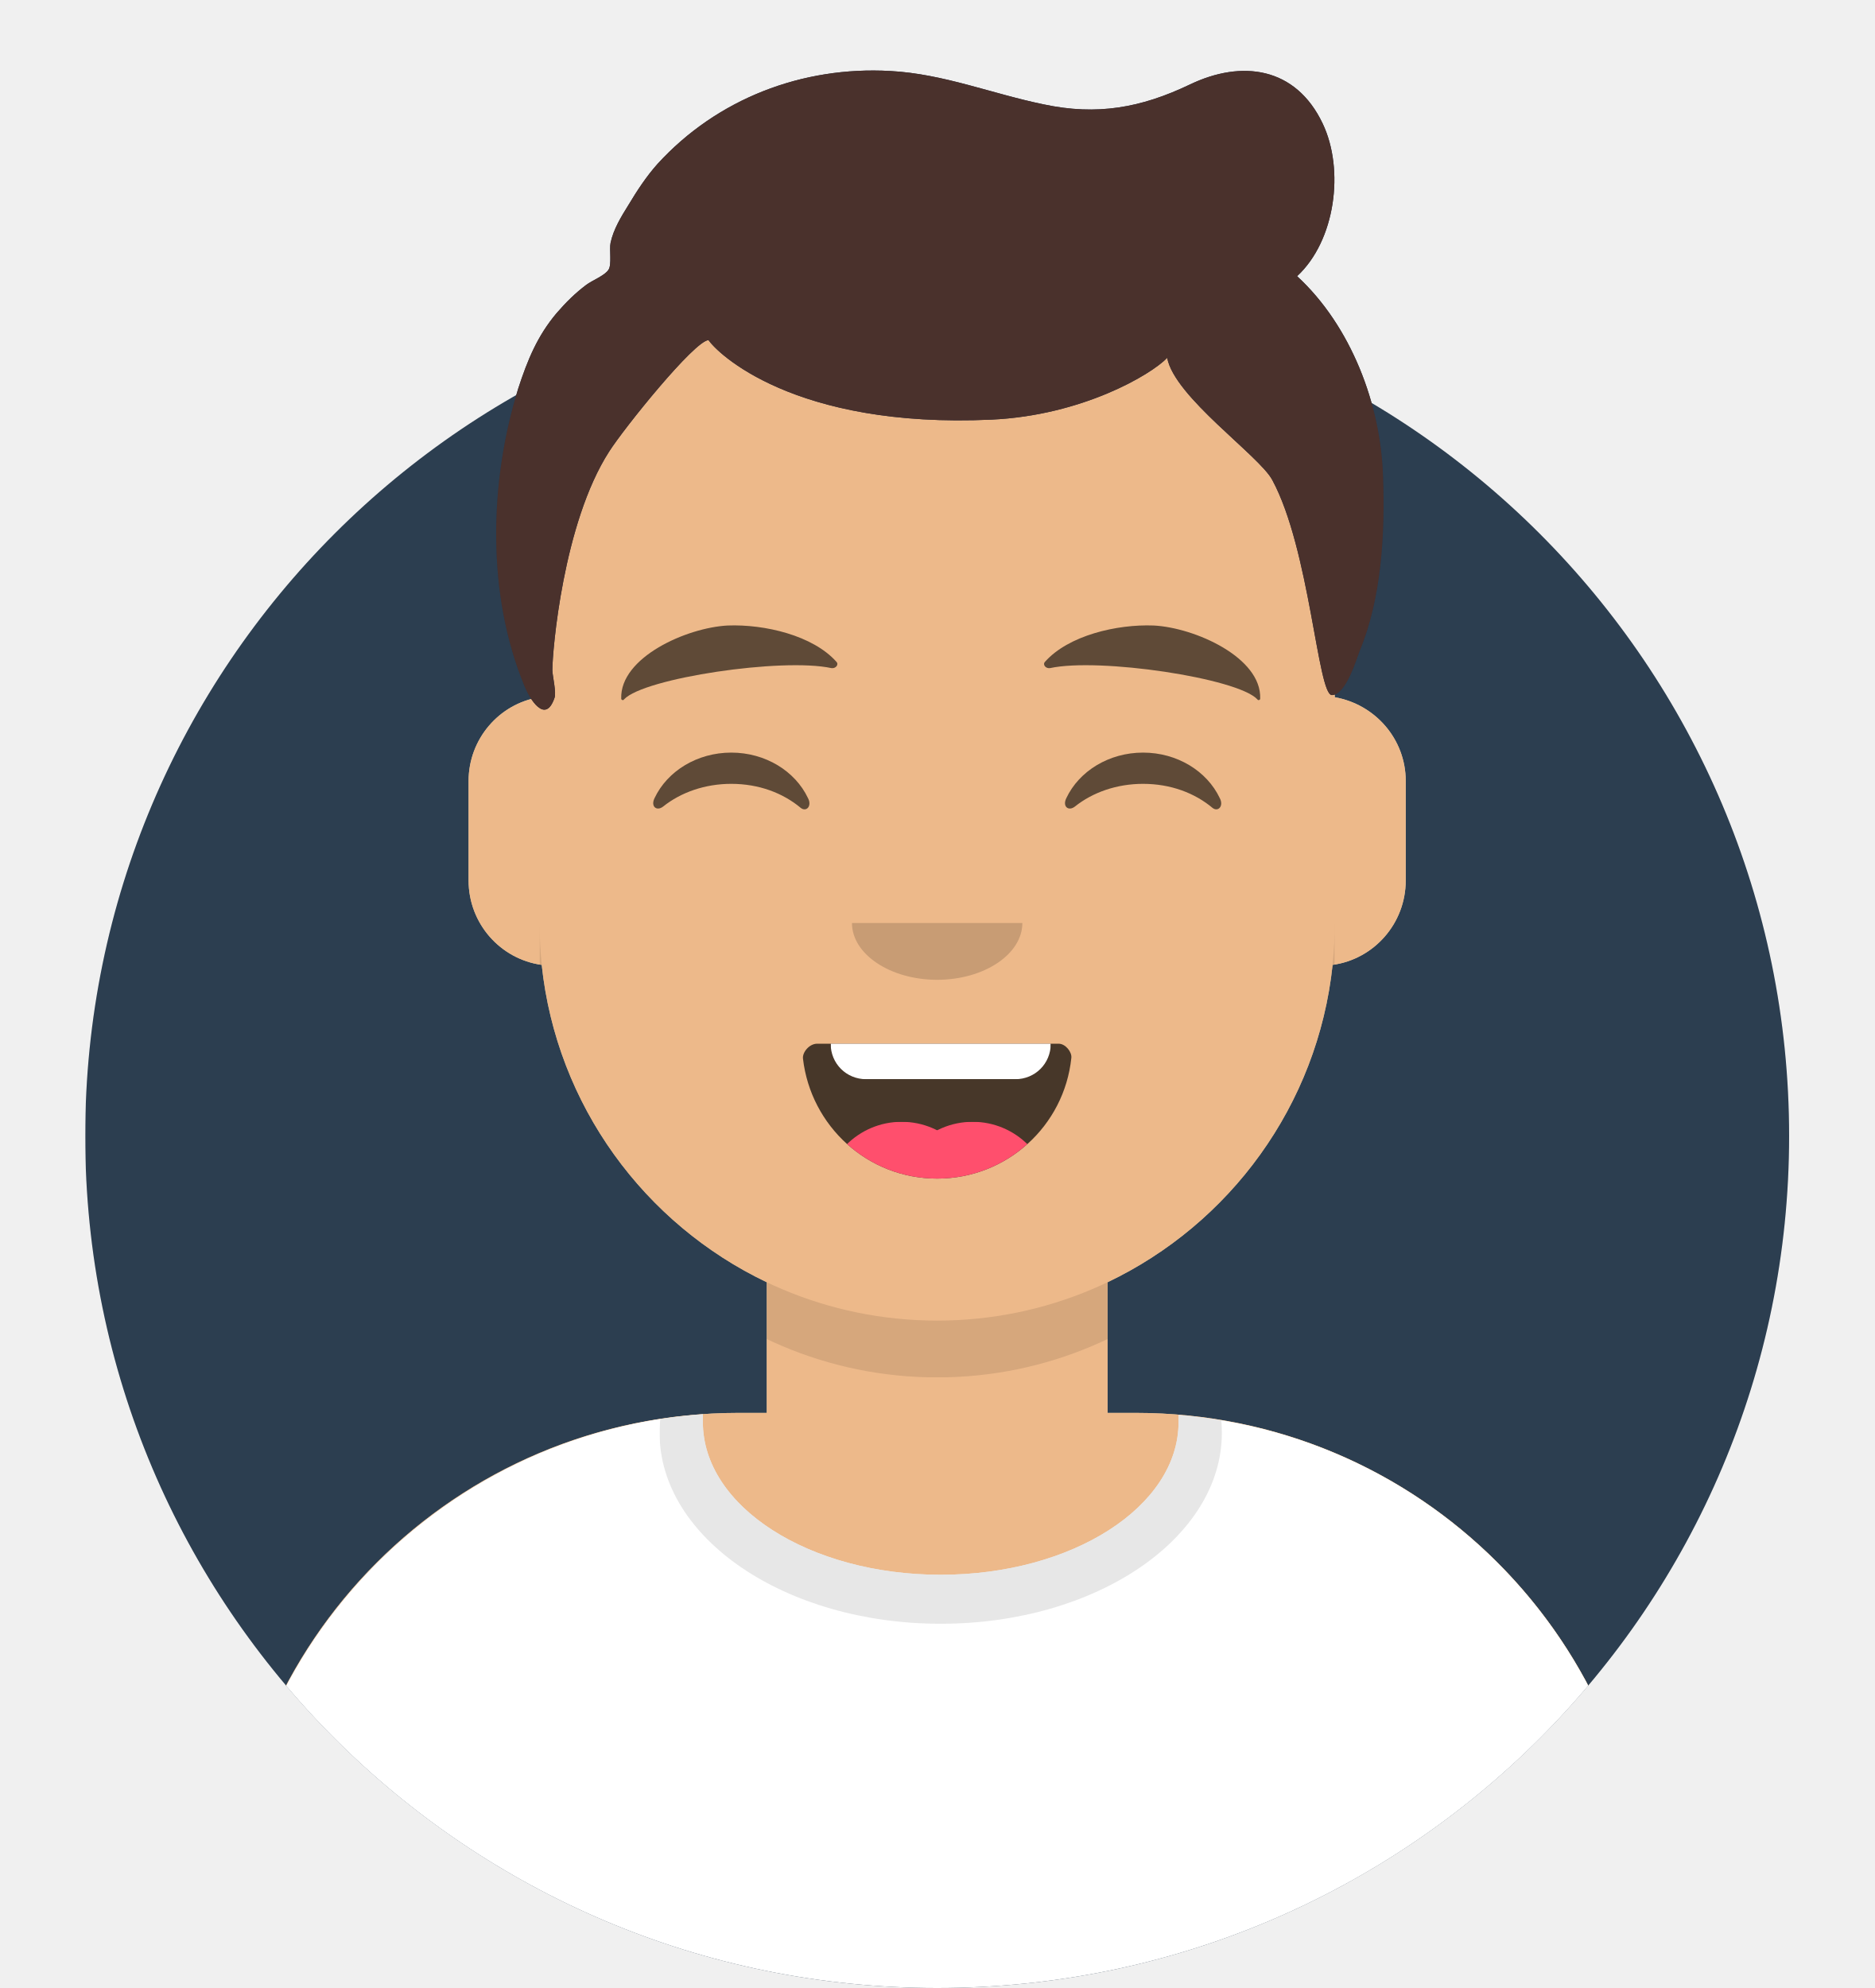
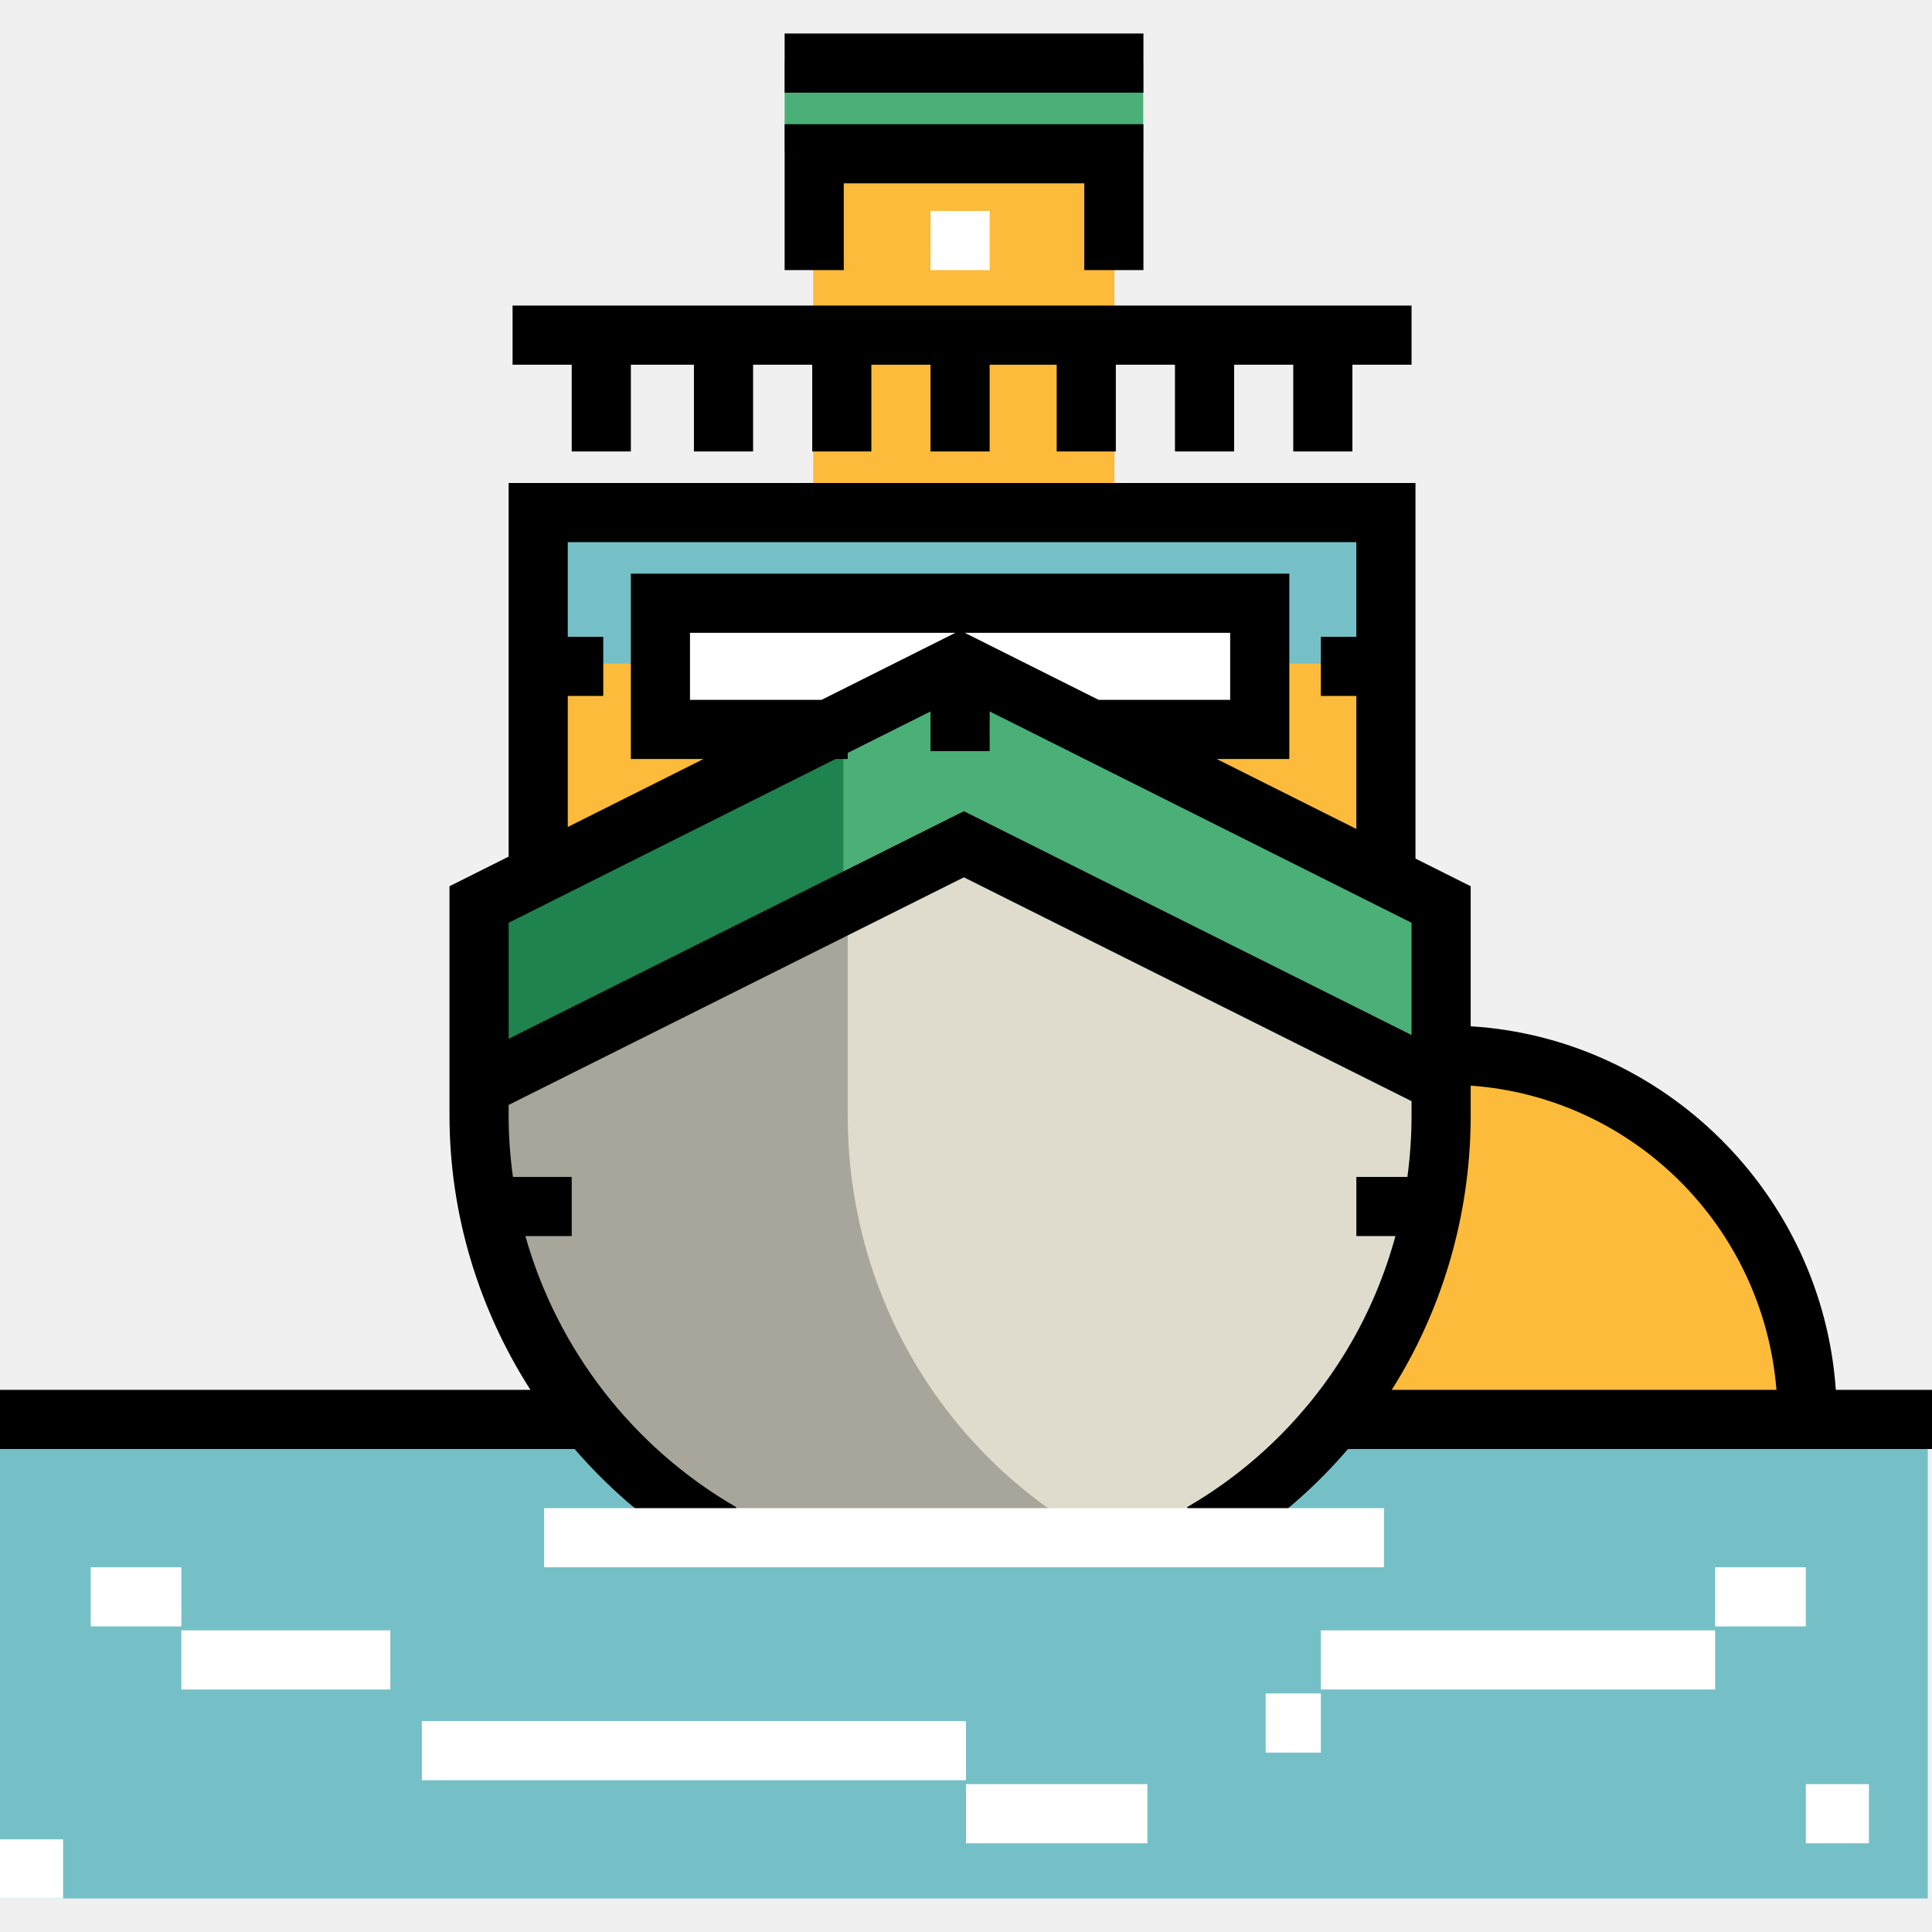
- <svg xmlns="http://www.w3.org/2000/svg" version="1.1" id="Layer_1" x="0px" y="0px" viewBox="0 0 264 280" style="enable-background:new 0 0 264 280;" xml:space="preserve">
-   <style type="text/css">
- 	.st0{fill-rule:evenodd;clip-rule:evenodd;fill:#E6E6E6;}
- 	.st1{filter:url(#Adobe_OpacityMaskFilter);}
- 	.st2{fill-rule:evenodd;clip-rule:evenodd;fill:#FFFFFF;}
- 	.st3{mask:url(#mask-2_1_);}
- 	.st4{fill-rule:evenodd;clip-rule:evenodd;fill:#2C3E50;}
- 	.st5{filter:url(#Adobe_OpacityMaskFilter_1_);}
- 	.st6{mask:url(#mask-4_1_);}
- 	.st7{fill-rule:evenodd;clip-rule:evenodd;fill:#D0C6AC;}
- 	.st8{filter:url(#Adobe_OpacityMaskFilter_2_);}
- 	.st9{mask:url(#mask-6_1_);}
- 	.st10{fill-rule:evenodd;clip-rule:evenodd;fill:#EDB98A;}
- 	.st11{filter:url(#Adobe_OpacityMaskFilter_3_);}
- 	.st12{mask:url(#mask-6_2_);fill-rule:evenodd;clip-rule:evenodd;fill-opacity:0.1;}
- 	.st13{filter:url(#Adobe_OpacityMaskFilter_4_);}
- 	.st14{mask:url(#react-mask-952_1_);}
- 	.st15{filter:url(#Adobe_OpacityMaskFilter_5_);}
- 	.st16{opacity:0.6;mask:url(#react-mask-952_2_);}
- 	.st17{fill-rule:evenodd;clip-rule:evenodd;fill-opacity:0.16;}
- 	.st18{fill-rule:evenodd;clip-rule:evenodd;fill-opacity:0.7;}
- 	.st19{filter:url(#Adobe_OpacityMaskFilter_6_);}
- 	.st20{mask:url(#react-mask-934_1_);fill-rule:evenodd;clip-rule:evenodd;fill:#FFFFFF;}
- 	.st21{filter:url(#Adobe_OpacityMaskFilter_7_);}
- 	.st22{mask:url(#react-mask-934_2_);}
- 	.st23{fill-rule:evenodd;clip-rule:evenodd;fill:#FF4F6D;}
- 	.st24{fill-rule:evenodd;clip-rule:evenodd;fill-opacity:0.6;}
- 	.st25{filter:url(#Adobe_OpacityMaskFilter_8_);}
- 	.st26{mask:url(#react-mask-925_1_);}
- 	.st27{fill-rule:evenodd;clip-rule:evenodd;fill:#28354B;}
- 	.st28{filter:url(#Adobe_OpacityMaskFilter_9_);}
- 	.st29{mask:url(#react-mask-924_1_);}
- 	.st30{fill-rule:evenodd;clip-rule:evenodd;fill:#4A312C;}
- </style>
+ <svg xmlns="http://www.w3.org/2000/svg" version="1.1" id="Layer_1" x="0px" y="0px" viewBox="0 0 512 512" style="enable-background:new 0 0 512 512;" xml:space="preserve">
+   <rect x="207.935" y="16.196" style="fill:#4BAF78;" width="95.033" height="23.947" />
  <g>
-     <g transform="translate(-825, -1100)">
-       <g transform="translate(825, 1100)">
-         <g id="Circle" transform="translate(12, 40)">
-           <g id="Circle-Background">
-             <circle class="st0" cx="120" cy="120" r="120" />
-           </g>
-           <defs>
-             <filter id="Adobe_OpacityMaskFilter" filterUnits="userSpaceOnUse" x="0" y="0" width="240" height="240">
-               <feColorMatrix type="matrix" values="1 0 0 0 0  0 1 0 0 0  0 0 1 0 0  0 0 0 1 0" />
-             </filter>
-           </defs>
-           <mask maskUnits="userSpaceOnUse" x="0" y="0" width="240" height="240" id="mask-2_1_">
-             <g class="st1">
-               <circle id="path-1_1_" class="st2" cx="120" cy="120" r="120" />
-             </g>
-           </mask>
-           <g class="st3">
-             <rect class="st4" width="240" height="240" />
-           </g>
-         </g>
-         <g id="Mask">
- 			</g>
-         <defs>
-           <filter id="Adobe_OpacityMaskFilter_1_" filterUnits="userSpaceOnUse" x="-1" y="0" width="265" height="280">
-             <feColorMatrix type="matrix" values="1 0 0 0 0  0 1 0 0 0  0 0 1 0 0  0 0 0 1 0" />
-           </filter>
-         </defs>
-         <mask maskUnits="userSpaceOnUse" x="-1" y="0" width="265" height="280" id="mask-4_1_">
-           <g class="st5">
-             <path id="path-3_1_" class="st2" d="M12,160c0,66.3,53.7,120,120,120s120-53.7,120-120h12V0H0v160H12z" />
-           </g>
-         </mask>
-         <g id="Avataaar" class="st6">
-           <g id="Body" transform="translate(32, 36)">
-             <g>
-               <path class="st7" d="M124,144.6V163h4l0,0c39.8,0,72,32.2,72,72v9H0v-9c0-39.8,32.2-72,72-72l0,0h4v-18.4        c-17.2-8.2-29.6-24.9-31.7-44.7C38.5,99.1,34,94.1,34,88V74c0-5.9,4.3-10.9,10-11.8V56l0,0c0-30.9,25.1-56,56-56l0,0l0,0        c30.9,0,56,25.1,56,56v6.2c5.7,1,10,5.9,10,11.8v14c0,6.1-4.5,11.1-10.3,11.9C153.6,119.7,141.2,136.4,124,144.6z" />
-             </g>
-             <defs>
-               <filter id="Adobe_OpacityMaskFilter_2_" filterUnits="userSpaceOnUse" x="-32" y="0" width="264" height="244">
-                 <feColorMatrix type="matrix" values="1 0 0 0 0  0 1 0 0 0  0 0 1 0 0  0 0 0 1 0" />
-               </filter>
-             </defs>
-             <mask maskUnits="userSpaceOnUse" x="-32" y="0" width="264" height="244" id="mask-6_1_">
-               <g class="st8">
-                 <path id="path-5_1_" class="st2" d="M124,144.6V163h4l0,0c39.8,0,72,32.2,72,72v9H0v-9c0-39.8,32.2-72,72-72l0,0h4v-18.4         c-17.2-8.2-29.6-24.9-31.7-44.7C38.5,99.1,34,94.1,34,88V74c0-5.9,4.3-10.9,10-11.8V56l0,0c0-30.9,25.1-56,56-56l0,0l0,0         c30.9,0,56,25.1,56,56v6.2c5.7,1,10,5.9,10,11.8v14c0,6.1-4.5,11.1-10.3,11.9C153.6,119.7,141.2,136.4,124,144.6z" />
-               </g>
-             </mask>
-             <g class="st9">
-               <g id="Color" transform="translate(-32, 0)">
-                 <rect class="st10" width="264" height="244" />
-               </g>
-             </g>
-             <defs>
-               <filter id="Adobe_OpacityMaskFilter_3_" filterUnits="userSpaceOnUse" x="44" y="79" width="112" height="79">
-                 <feColorMatrix type="matrix" values="1 0 0 0 0  0 1 0 0 0  0 0 1 0 0  0 0 0 1 0" />
-               </filter>
-             </defs>
-             <mask maskUnits="userSpaceOnUse" x="44" y="79" width="112" height="79" id="mask-6_2_">
-               <g class="st11">
-                 <path id="path-5_2_" class="st2" d="M124,144.6V163h4l0,0c39.8,0,72,32.2,72,72v9H0v-9c0-39.8,32.2-72,72-72l0,0h4v-18.4         c-17.2-8.2-29.6-24.9-31.7-44.7C38.5,99.1,34,94.1,34,88V74c0-5.9,4.3-10.9,10-11.8V56l0,0c0-30.9,25.1-56,56-56l0,0l0,0         c30.9,0,56,25.1,56,56v6.2c5.7,1,10,5.9,10,11.8v14c0,6.1-4.5,11.1-10.3,11.9C153.6,119.7,141.2,136.4,124,144.6z" />
-               </g>
-             </mask>
-             <path id="Neck-Shadow" class="st12" d="M156,79v23c0,30.9-25.1,56-56,56s-56-25.1-56-56V79v15c0,30.9,25.1,56,56,56       s56-25.1,56-56V79z" />
-           </g>
-           <g transform="translate(0, 170)">
-             <g id="Clothes">
-               <path class="st0" d="M166,29.3c37,3,66,34,66,71.8v8.9H32v-8.9C32,63,61.6,31.8,99,29.2c0,0.4,0,0.7,0,1.1        c0,11.9,15,21.5,33.5,21.5S166,42.2,166,30.3C166,30,166,29.6,166,29.3z" />
-             </g>
-             <defs>
-               <filter id="Adobe_OpacityMaskFilter_4_" filterUnits="userSpaceOnUse" x="0" y="0" width="264" height="110">
-                 <feColorMatrix type="matrix" values="1 0 0 0 0  0 1 0 0 0  0 0 1 0 0  0 0 0 1 0" />
-               </filter>
-             </defs>
-             <mask maskUnits="userSpaceOnUse" x="0" y="0" width="264" height="110" id="react-mask-952_1_">
-               <g class="st13">
-                 <path id="react-path-951_1_" class="st2" d="M166,29.3c37,3,66,34,66,71.8v8.9H32v-8.9C32,63,61.6,31.8,99,29.2         c0,0.4,0,0.7,0,1.1c0,11.9,15,21.5,33.5,21.5S166,42.2,166,30.3C166,30,166,29.6,166,29.3z" />
-               </g>
-             </mask>
-             <g class="st14">
-               <rect class="st2" width="264" height="110" />
-             </g>
-             <defs>
-               <filter id="Adobe_OpacityMaskFilter_5_" filterUnits="userSpaceOnUse" x="92.9" y="4.9" width="79.3" height="53.8">
-                 <feColorMatrix type="matrix" values="1 0 0 0 0  0 1 0 0 0  0 0 1 0 0  0 0 0 1 0" />
-               </filter>
-             </defs>
-             <mask maskUnits="userSpaceOnUse" x="92.9" y="4.9" width="79.3" height="53.8" id="react-mask-952_2_">
-               <g class="st15">
-                 <path id="react-path-951_2_" class="st2" d="M166,29.3c37,3,66,34,66,71.8v8.9H32v-8.9C32,63,61.6,31.8,99,29.2         c0,0.4,0,0.7,0,1.1c0,11.9,15,21.5,33.5,21.5S166,42.2,166,30.3C166,30,166,29.6,166,29.3z" />
-               </g>
-             </mask>
-             <g id="Shadowy" class="st16">
-               <g transform="translate(92, 4)">
-                 <ellipse class="st17" cx="40.5" cy="27.8" rx="39.6" ry="26.9" />
-               </g>
-             </g>
-           </g>
-           <g id="Face" transform="translate(76, 82)">
-             <g transform="translate(2, 52)">
-               <g id="Mouth">
-                 <path class="st18" d="M35.1,15.1C36.2,24.6,44.2,32,54,32c9.8,0,17.9-7.4,18.9-17c0.1-0.8-0.8-2-1.8-2c-14.9,0-26.3,0-34,0         C36,13,35,14.2,35.1,15.1z" />
-               </g>
-               <defs>
-                 <filter id="Adobe_OpacityMaskFilter_6_" filterUnits="userSpaceOnUse" x="39" y="2" width="31" height="16">
-                   <feColorMatrix type="matrix" values="1 0 0 0 0  0 1 0 0 0  0 0 1 0 0  0 0 0 1 0" />
-                 </filter>
-               </defs>
-               <mask maskUnits="userSpaceOnUse" x="39" y="2" width="31" height="16" id="react-mask-934_1_">
-                 <g class="st19">
-                   <path id="react-path-933_1_" class="st2" d="M35.1,15.1C36.2,24.6,44.2,32,54,32c9.8,0,17.9-7.4,18.9-17          c0.1-0.8-0.8-2-1.8-2c-14.9,0-26.3,0-34,0C36,13,35,14.2,35.1,15.1z" />
-                 </g>
-               </mask>
-               <path id="Teeth" class="st20" d="M44,2h21c2.8,0,5,2.2,5,5v6c0,2.8-2.2,5-5,5H44c-2.8,0-5-2.2-5-5V7C39,4.2,41.2,2,44,2z" />
-               <defs>
-                 <filter id="Adobe_OpacityMaskFilter_7_" filterUnits="userSpaceOnUse" x="38" y="24" width="32" height="22">
-                   <feColorMatrix type="matrix" values="1 0 0 0 0  0 1 0 0 0  0 0 1 0 0  0 0 0 1 0" />
-                 </filter>
-               </defs>
-               <mask maskUnits="userSpaceOnUse" x="38" y="24" width="32" height="22" id="react-mask-934_2_">
-                 <g class="st21">
-                   <path id="react-path-933_2_" class="st2" d="M35.1,15.1C36.2,24.6,44.2,32,54,32c9.8,0,17.9-7.4,18.9-17          c0.1-0.8-0.8-2-1.8-2c-14.9,0-26.3,0-34,0C36,13,35,14.2,35.1,15.1z" />
-                 </g>
-               </mask>
-               <g id="Tongue" class="st22">
-                 <g transform="translate(38, 24)">
-                   <circle class="st23" cx="11" cy="11" r="11" />
-                   <circle class="st23" cx="21" cy="11" r="11" />
-                 </g>
-               </g>
-             </g>
-             <g transform="translate(28, 40)">
-               <path id="Nose" class="st17" d="M16,8c0,4.4,5.4,8,12,8l0,0c6.6,0,12-3.6,12-8" />
-             </g>
-             <g transform="translate(0, 8)">
-               <path id="Squint" class="st24" d="M16.2,22.4C18,18.6,22.2,16,27,16c4.8,0,9,2.6,10.8,6.4c0.6,1.1-0.2,2-1,1.4        c-2.5-2.1-5.9-3.4-9.8-3.4c-3.7,0-7.1,1.2-9.6,3.2C16.5,24.3,15.6,23.6,16.2,22.4z" />
-               <path class="st24" d="M74.2,22.4C76,18.6,80.2,16,85,16c4.8,0,9,2.6,10.8,6.4c0.6,1.1-0.2,2-1,1.4c-2.5-2.1-5.9-3.4-9.8-3.4        c-3.7,0-7.1,1.2-9.6,3.2C74.5,24.3,73.6,23.6,74.2,22.4z" />
-             </g>
-             <g>
-               <path id="Eyebrow" class="st24" d="M26.5,6.1c-5.8,0.3-15.2,4.5-15,10.3c0,0.2,0.3,0.3,0.4,0.1c2.8-3,22.3-5.9,29.2-4.4        c0.6,0.1,1.1-0.5,0.7-0.9C38.5,7.5,31.7,5.9,26.5,6.1" />
-               <path class="st24" d="M86.5,6.1c5.8,0.3,15.2,4.5,15,10.3c0,0.2-0.3,0.3-0.4,0.1c-2.8-3-22.3-5.9-29.2-4.4        c-0.6,0.1-1.1-0.5-0.7-0.9C74.5,7.5,81.3,5.9,86.5,6.1" />
-             </g>
-           </g>
-           <g id="Top">
-             <defs>
-               <filter id="Adobe_OpacityMaskFilter_8_" filterUnits="userSpaceOnUse" x="-1" y="0" width="264" height="280">
-                 <feColorMatrix type="matrix" values="1 0 0 0 0  0 1 0 0 0  0 0 1 0 0  0 0 0 1 0" />
-               </filter>
-             </defs>
-             <mask maskUnits="userSpaceOnUse" x="-1" y="0" width="264" height="280" id="react-mask-925_1_">
-               <g class="st25">
-                 <rect id="react-path-927_1_" class="st2" width="264" height="280" />
-               </g>
-             </mask>
-             <g class="st26">
-               <g transform="translate(-1, 0)">
-                 <g id="Short-Hair">
-                   <path class="st27" d="M183.7,38.9c5.4-5,6.7-15,3.6-21.5c-3.8-8-11.4-9-18.7-5.5c-6.9,3.3-13.1,4.4-20.6,2.8          c-7.3-1.5-14.1-4.3-21.6-4.7C114,9.3,102,13.9,93.6,23.1c-1.6,1.8-2.9,3.8-4.1,5.8c-1,1.6-2.1,3.4-2.5,5.3          c-0.2,0.9,0.2,3.1-0.3,3.8c-0.5,0.8-2.3,1.5-3.1,2.1c-1.6,1.2-2.9,2.5-4.2,4c-2.7,3.2-4.1,6.6-5.4,10.6          c-4.1,13.2-4.5,29,0.9,42c0.7,1.7,2.9,5.4,4.2,1.6c0.3-0.7-0.3-3.2-0.3-3.9c0-2.7,1.5-20.7,8-30.8c2.1-3.3,12-15.6,14-15.7          c1.1,1.7,11.9,12.5,39.9,11.2c12.7-0.6,22.4-6.3,24.7-8.7c1,5.5,13,13.8,14.8,17.2c5.3,9.8,6.4,30.3,8.4,30.3          s3.5-5.2,3.9-6.2c3.1-7.4,3.6-16.6,3.3-24.6C195.5,57,191.3,45.9,183.7,38.9z" />
-                 </g>
-                 <defs>
-                   <filter id="Adobe_OpacityMaskFilter_9_" filterUnits="userSpaceOnUse" x="0" y="0" width="264" height="280">
-                     <feColorMatrix type="matrix" values="1 0 0 0 0  0 1 0 0 0  0 0 1 0 0  0 0 0 1 0" />
-                   </filter>
-                 </defs>
-                 <mask maskUnits="userSpaceOnUse" x="0" y="0" width="264" height="280" id="react-mask-924_1_">
-                   <g class="st28">
-                     <path id="react-path-926_1_" class="st2" d="M183.7,38.9c5.4-5,6.7-15,3.6-21.5c-3.8-8-11.4-9-18.7-5.5           c-6.9,3.3-13.1,4.4-20.6,2.8c-7.3-1.5-14.1-4.3-21.6-4.7C114,9.3,102,13.9,93.6,23.1c-1.6,1.8-2.9,3.8-4.1,5.8           c-1,1.6-2.1,3.4-2.5,5.3c-0.2,0.9,0.2,3.1-0.3,3.8c-0.5,0.8-2.3,1.5-3.1,2.1c-1.6,1.2-2.9,2.5-4.2,4           c-2.7,3.2-4.1,6.6-5.4,10.6c-4.1,13.2-4.5,29,0.9,42c0.7,1.7,2.9,5.4,4.2,1.6c0.3-0.7-0.3-3.2-0.3-3.9           c0-2.7,1.5-20.7,8-30.8c2.1-3.3,12-15.6,14-15.7c1.1,1.7,11.9,12.5,39.9,11.2c12.7-0.6,22.4-6.3,24.7-8.7           c1,5.5,13,13.8,14.8,17.2c5.3,9.8,6.4,30.3,8.4,30.3s3.5-5.2,3.9-6.2c3.1-7.4,3.6-16.6,3.3-24.6           C195.5,57,191.3,45.9,183.7,38.9z" />
-                   </g>
-                 </mask>
-                 <g class="st29">
-                   <g transform="translate(0, 0) ">
-                     <rect class="st30" width="264" height="280" />
-                   </g>
-                 </g>
-               </g>
-             </g>
-           </g>
-         </g>
-       </g>
-     </g>
+     <rect x="215.521" y="40.145" style="fill:#FCBB3B;" width="79.82" height="95.786" />
+     <polyline style="fill:#FCBB3B;" points="144.196,232.49 144.196,136.359 366.759,136.359 366.759,232.49  " />
  </g>
+   <rect x="143.684" y="135.931" style="fill:#75C0C7;" width="223.504" height="39.915" />
+   <rect x="175.616" y="159.88" style="fill:#FFFFFF;" width="159.65" height="31.929" />
+   <path style="fill:#FCBB3B;" d="M383.478,279.613v15.965c0,29.162-9.96,56.143-26.411,77.642l2.138,2.421h119.735  C478.94,322.351,436.767,279.613,383.478,279.613z" />
+   <rect y="375.4" style="fill:#75C0C7;" width="510.871" height="127.718" />
+   <path style="fill:#E0DCCD;" d="M191.492,406.229c-38.195-22.078-64.015-63.364-64.015-110.652v-55.876l128-63.859l128,63.859v55.876  c0,47.273-25.906,88.548-64.08,110.631" />
+   <path style="fill:#A8A59A;" d="M255.315,175.843l-127.837,63.859v55.876c0,47.288,25.819,88.574,64.015,110.652l96.396-0.016  c-38.181-22.083-63.235-63.358-63.235-110.636v-55.876l31.295-15.964" />
+   <polygon style="fill:#4BAF78;" points="255.478,175.843 127.478,239.702 127.478,287.596 255.478,223.737 383.478,287.596   383.478,239.702 " />
+   <polygon style="fill:#1E834E;" points="127.718,287.596 223.506,239.702 223.506,191.808 127.718,239.702 " />
+   <polygon points="374.073,80.98 135.837,80.98 135.837,96.653 151.51,96.653 151.51,119.641 167.184,119.641 167.184,96.653   183.902,96.653 183.902,119.641 199.576,119.641 199.576,96.653 215.249,96.653 215.249,119.641 230.922,119.641 230.922,96.653   246.596,96.653 246.596,119.641 262.269,119.641 262.269,96.653 280.033,96.653 280.033,119.641 295.706,119.641 295.706,96.653   311.38,96.653 311.38,119.641 327.053,119.641 327.053,96.653 342.727,96.653 342.727,119.641 358.4,119.641 358.4,96.653   374.073,96.653 " />
+   <polygon points="303.02,71.576 287.347,71.576 287.347,48.588 223.608,48.588 223.608,71.576 207.935,71.576 207.935,32.914   303.02,32.914 " />
+   <rect x="207.935" y="8.882" width="95.086" height="15.673" />
+   <g>
+     <rect x="246.596" y="55.902" style="fill:#FFFFFF;" width="15.673" height="15.673" />
+     <rect x="24.033" y="415.347" style="fill:#FFFFFF;" width="24.033" height="15.673" />
+     <rect x="48.065" y="432.065" style="fill:#FFFFFF;" width="55.38" height="15.673" />
+     <rect x="111.804" y="456.098" style="fill:#FFFFFF;" width="144.196" height="15.673" />
+     <rect x="256" y="472.816" style="fill:#FFFFFF;" width="48.065" height="15.673" />
+     <rect x="350.041" y="432.065" style="fill:#FFFFFF;" width="104.49" height="15.673" />
+     <rect x="454.531" y="415.347" style="fill:#FFFFFF;" width="24.033" height="15.673" />
+     <rect x="478.563" y="472.816" style="fill:#FFFFFF;" width="16.718" height="15.673" />
+     <rect y="487.445" style="fill:#FFFFFF;" width="16.718" height="15.673" />
+     <rect x="335.412" y="448.784" style="fill:#FFFFFF;" width="14.629" height="15.673" />
+   </g>
+   <path d="M486.515,368.327c-3.628-51.935-45.567-93.212-96.768-96.35v-37.115l-14.629-7.328V128H134.792v99.009l-15.673,7.851v60.716  c0,26.107,7.703,51.286,21.454,72.749H0v15.673h152.265c9.843,11.394,21.628,21.259,35.044,29.015l7.843-13.569  c-27.662-15.989-47.527-42.072-55.918-71.869h12.277v-15.673h-15.571c-0.753-5.374-1.147-10.825-1.147-16.324v-2.759l120.643-60.321  l118.639,59.319v3.761c0,5.484-0.373,10.938-1.099,16.324h-13.529v15.673h10.356c-2.746,10.086-6.786,19.783-12.057,28.813  c-10.411,17.833-25.345,32.716-43.186,43.036l7.849,13.567c13.187-7.629,24.956-17.469,34.826-28.992H512v-15.673L486.515,368.327  L486.515,368.327z M150.465,184.424h9.404v-15.673h-9.404v-25.078h208.98v25.078h-9.404v15.673h9.404v35.257l-37.009-18.539h19.246  v-49.11H167.184v49.11h19.246l-35.964,18.015V184.424z M291.147,185.469l-35.461-17.763h70.322v17.763H291.147z M253.178,167.706  l-35.461,17.763h-34.86v-17.763H253.178z M255.435,214.974l-120.643,60.322v-30.756l86.634-43.398h3.228v-1.616l21.943-10.992  v10.519h15.673v-10.519l25.078,12.563v0.047h0.093l86.634,43.397v29.753L255.435,214.974z M368.821,368.327  c0.841-1.33,1.663-2.674,2.459-4.035c12.082-20.695,18.468-44.456,18.468-68.714V287.7c42.811,3.056,77.504,37.118,81.034,80.626  H368.821z" />
+   <rect x="144.196" y="399.673" style="fill:#FFFFFF;" width="222.563" height="15.673" />
+   <g>
+ </g>
+   <g>
+ </g>
+   <g>
+ </g>
+   <g>
+ </g>
+   <g>
+ </g>
+   <g>
+ </g>
+   <g>
+ </g>
+   <g>
+ </g>
+   <g>
+ </g>
+   <g>
+ </g>
+   <g>
+ </g>
+   <g>
+ </g>
+   <g>
+ </g>
+   <g>
+ </g>
+   <g>
+ </g>
</svg>
